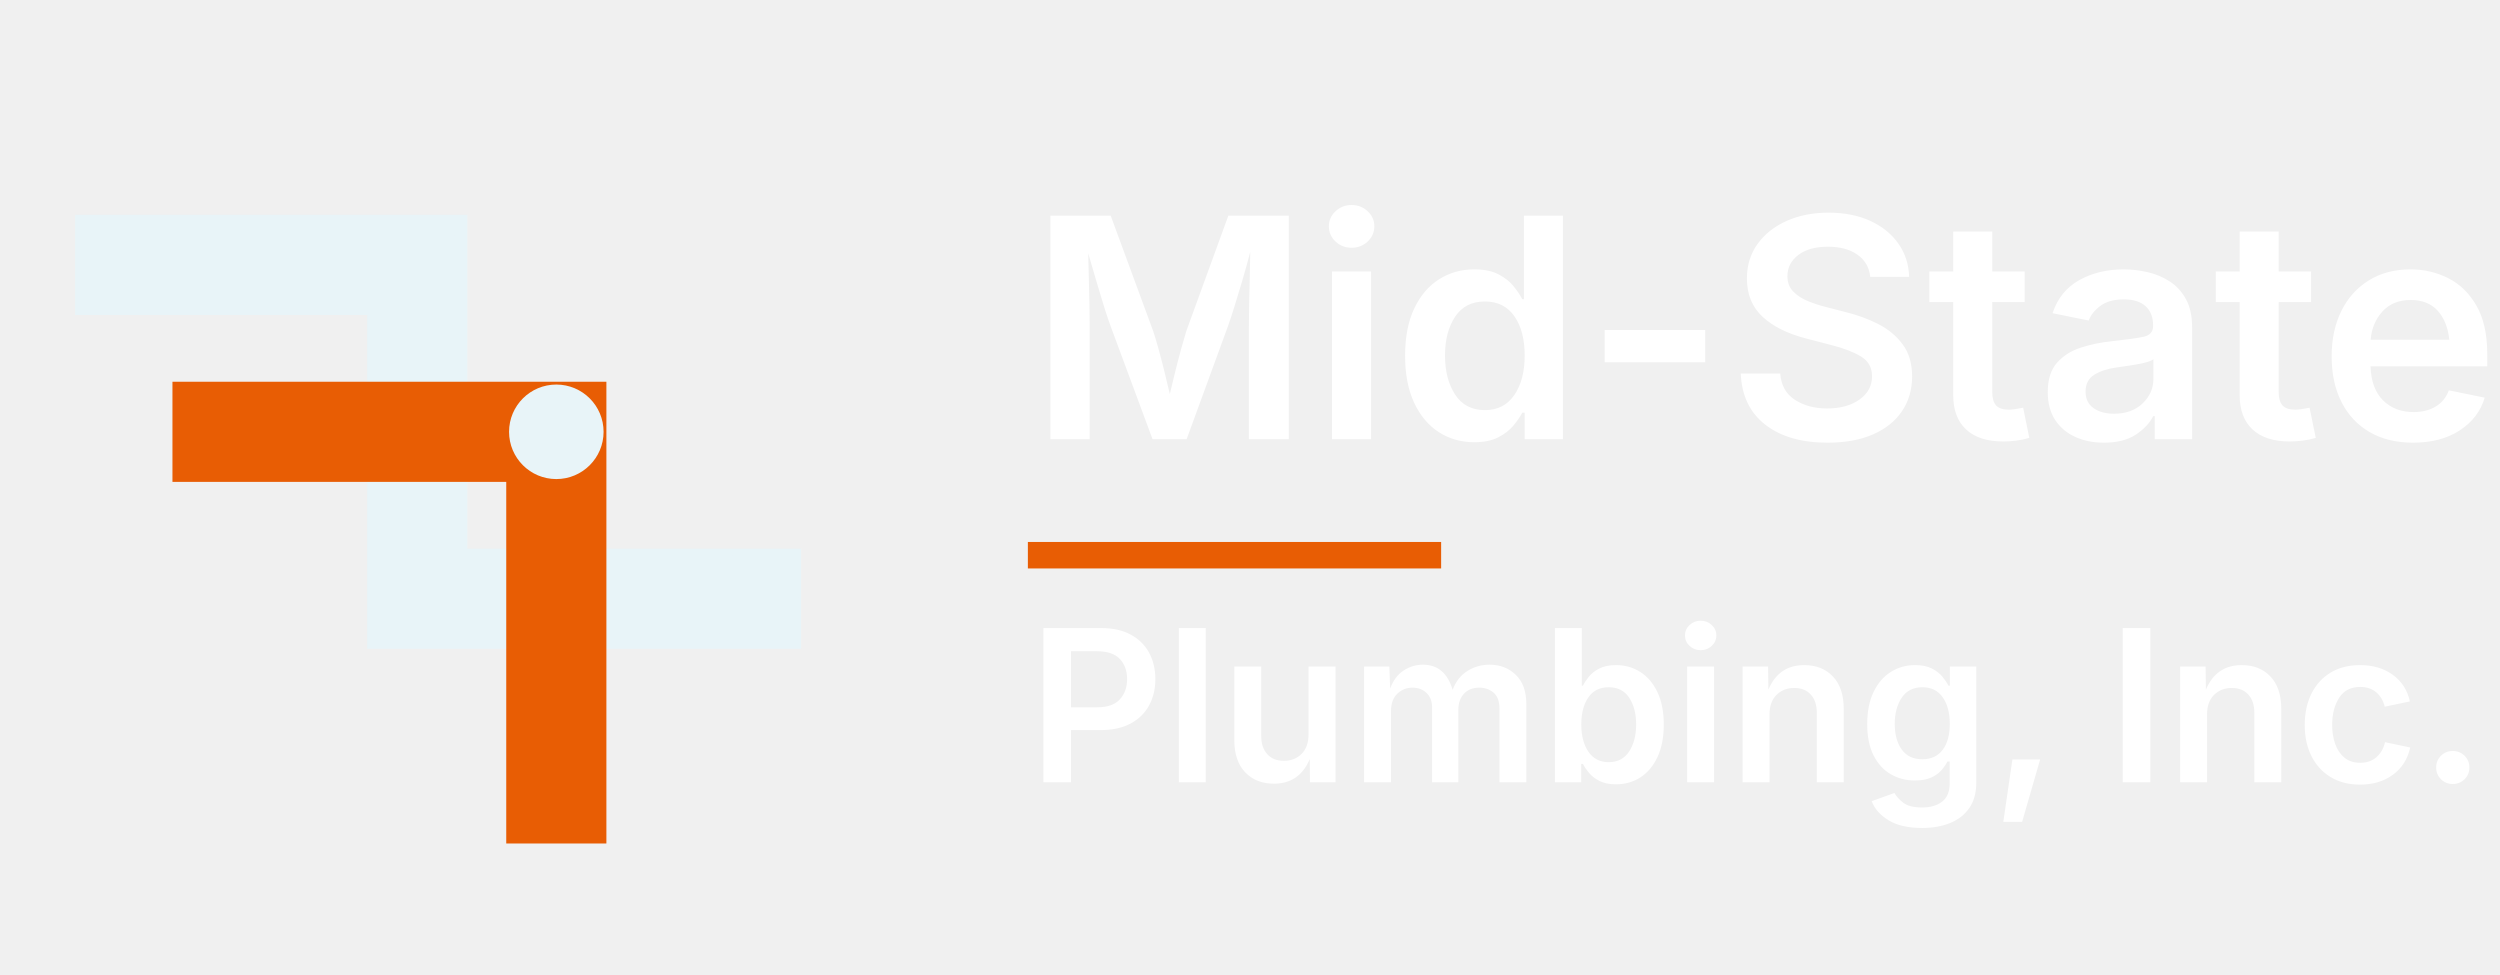
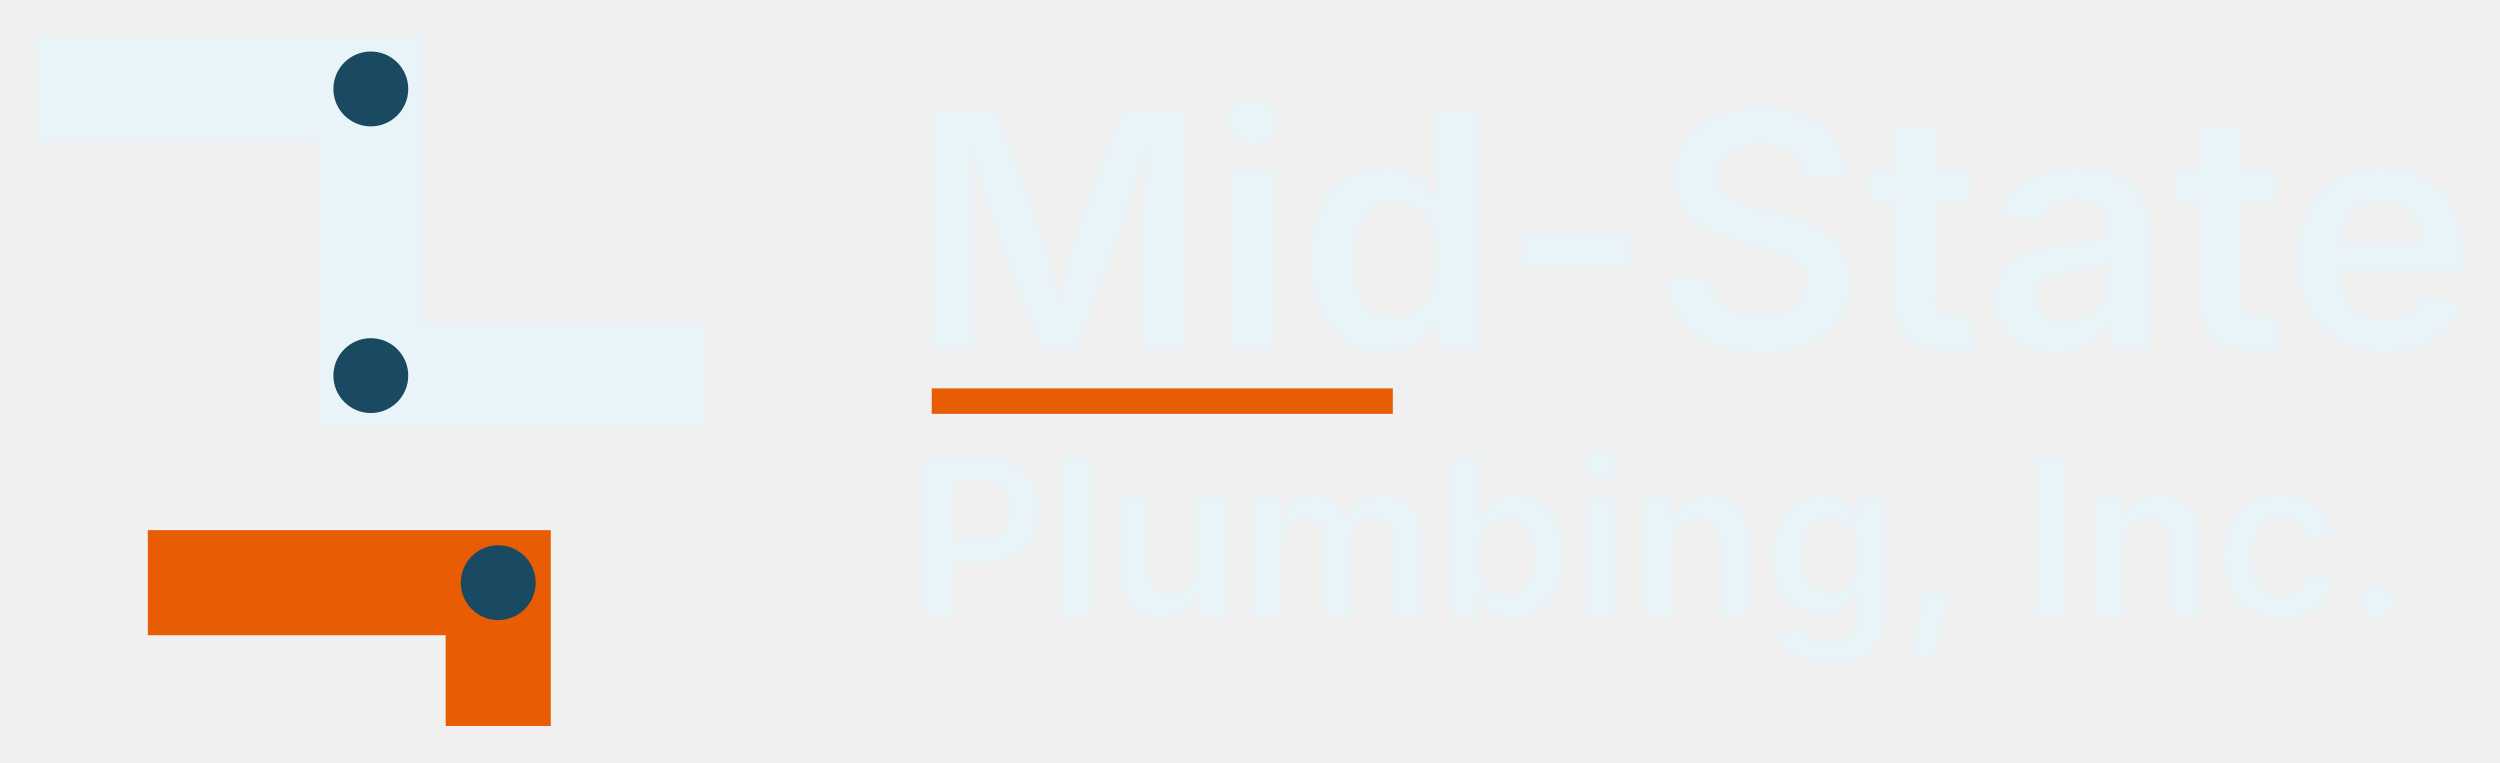
- <svg xmlns="http://www.w3.org/2000/svg" viewBox="0 0 471.85 184.00" role="img" aria-label="Mid-State Plumbing, Inc.">
-   <path fill="none" stroke="#e8f4f8" stroke-width="18.90" stroke-linejoin="miter" stroke-linecap="square" d="M 23.62 50.00 H 78.75 V 113.00 H 141.75" />
-   <path fill="none" stroke="#E85D04" stroke-width="18.90" stroke-linejoin="miter" stroke-linecap="square" d="M 42.00 81.50 H 105.00 V 149.75" />
-   <circle cx="78.75" cy="50.00" r="8.92" fill="#e8f4f8" />
-   <circle cx="105.00" cy="81.50" r="8.92" fill="#e8f4f8" />
-   <circle cx="141.75" cy="113.00" r="8.92" fill="#e8f4f8" />
-   <g transform="translate(194.00 26.71)">
-     <path fill="#ffffff" transform="translate(0.00 56.19)" d="M4.248 0.0V-42.197H15.633L23.647 -20.419Q24.072 -19.173 24.625 -17.176Q25.177 -15.18 25.743 -12.9Q26.31 -10.62 26.791 -8.524Q27.272 -10.592 27.839 -12.872Q28.405 -15.151 28.958 -17.148Q29.51 -19.145 29.906 -20.419L37.836 -42.197H49.249V0.0H41.716V-21.297Q41.716 -22.883 41.758 -25.219Q41.801 -27.556 41.872 -30.189Q41.942 -32.823 41.971 -35.344Q41.263 -32.625 40.47 -29.935Q39.677 -27.244 38.969 -24.979Q38.261 -22.713 37.751 -21.297L29.963 0.0H23.534L15.633 -21.297Q15.123 -22.656 14.429 -24.865Q13.735 -27.074 12.957 -29.736Q12.178 -32.398 11.385 -35.117Q11.441 -32.738 11.512 -30.147Q11.583 -27.556 11.625 -25.233Q11.668 -22.911 11.668 -21.297V0.0Z M57.405 0.0V-31.662H64.769V0.0ZM61.087 -36.137Q59.331 -36.137 58.071 -37.312Q56.811 -38.487 56.811 -40.187Q56.811 -41.857 58.071 -43.033Q59.331 -44.208 61.087 -44.208Q62.871 -44.208 64.131 -43.033Q65.392 -41.857 65.392 -40.187Q65.392 -38.487 64.131 -37.312Q62.871 -36.137 61.087 -36.137Z M84.253 0.566Q80.515 0.566 77.555 -1.345Q74.596 -3.257 72.896 -6.91Q71.197 -10.563 71.197 -15.774Q71.197 -21.042 72.925 -24.681Q74.652 -28.32 77.612 -30.189Q80.571 -32.059 84.225 -32.059Q87.057 -32.059 88.855 -31.11Q90.653 -30.161 91.701 -28.844Q92.749 -27.527 93.315 -26.423H93.627V-42.197H100.99V0.0H93.769V-5.013H93.315Q92.721 -3.88 91.645 -2.577Q90.568 -1.274 88.77 -0.354Q86.972 0.566 84.253 0.566ZM86.264 -5.494Q89.86 -5.494 91.814 -8.34Q93.769 -11.187 93.769 -15.803Q93.769 -20.419 91.829 -23.208Q89.889 -25.998 86.264 -25.998Q82.525 -25.998 80.628 -23.109Q78.73 -20.221 78.73 -15.803Q78.73 -11.356 80.642 -8.425Q82.554 -5.494 86.264 -5.494Z M127.838 -20.617V-14.528H108.863V-20.617Z M150.919 0.651Q143.556 0.651 139.18 -2.747Q134.805 -6.146 134.55 -12.404H141.998Q142.253 -9.062 144.773 -7.434Q147.294 -5.806 150.862 -5.806Q154.601 -5.806 156.965 -7.491Q159.33 -9.176 159.33 -11.895Q159.33 -14.358 157.234 -15.619Q155.139 -16.879 151.712 -17.757L146.926 -19.003Q141.63 -20.362 138.67 -23.109Q135.711 -25.856 135.711 -30.331Q135.711 -34.069 137.722 -36.859Q139.732 -39.648 143.216 -41.206Q146.699 -42.764 151.117 -42.764Q155.62 -42.764 159.004 -41.206Q162.389 -39.648 164.314 -36.901Q166.24 -34.154 166.325 -30.643H158.99Q158.707 -33.333 156.569 -34.834Q154.431 -36.335 151.004 -36.335Q147.436 -36.335 145.396 -34.763Q143.357 -33.191 143.357 -30.784Q143.357 -29.0 144.448 -27.881Q145.538 -26.763 147.195 -26.083Q148.852 -25.403 150.551 -24.979L154.487 -23.959Q157.603 -23.194 160.449 -21.764Q163.295 -20.334 165.093 -17.927Q166.892 -15.52 166.892 -11.838Q166.892 -8.128 164.994 -5.31Q163.097 -2.492 159.528 -0.92Q155.96 0.651 150.919 0.651Z M188.132 -31.662V-25.885H182.015V-8.921Q182.015 -7.193 182.737 -6.386Q183.459 -5.579 185.158 -5.579Q185.668 -5.579 186.489 -5.707Q187.311 -5.834 187.849 -5.947L189.01 -0.255Q187.792 0.113 186.518 0.269Q185.243 0.425 184.082 0.425Q179.522 0.425 177.087 -1.841Q174.651 -4.106 174.651 -8.298V-25.885H170.148V-31.662H174.651V-39.195H182.015V-31.662Z M203.085 0.651Q200.083 0.651 197.676 -0.439Q195.269 -1.529 193.881 -3.653Q192.493 -5.777 192.493 -8.893Q192.493 -12.461 194.235 -14.429Q195.977 -16.397 198.738 -17.29Q201.499 -18.182 204.558 -18.493Q208.692 -18.946 210.533 -19.329Q212.374 -19.711 212.374 -21.354V-21.495Q212.374 -23.817 210.958 -25.106Q209.542 -26.395 206.852 -26.395Q204.076 -26.395 202.434 -25.177Q200.791 -23.959 200.225 -22.401L193.399 -23.789Q194.787 -27.98 198.426 -30.02Q202.065 -32.059 206.823 -32.059Q209.061 -32.059 211.34 -31.535Q213.62 -31.011 215.518 -29.779Q217.415 -28.547 218.576 -26.437Q219.737 -24.327 219.737 -21.155V0.0H212.686V-4.361H212.402Q211.354 -2.322 209.061 -0.835Q206.767 0.651 203.085 0.651ZM204.982 -4.814Q208.381 -4.814 210.406 -6.769Q212.431 -8.723 212.431 -11.356V-15.095Q211.921 -14.698 210.618 -14.401Q209.315 -14.104 207.857 -13.891Q206.398 -13.679 205.436 -13.537Q202.943 -13.197 201.287 -12.178Q199.63 -11.158 199.63 -8.978Q199.63 -6.938 201.131 -5.876Q202.632 -4.814 204.982 -4.814Z M242.195 -31.662V-25.885H236.078V-8.921Q236.078 -7.193 236.8 -6.386Q237.522 -5.579 239.222 -5.579Q239.731 -5.579 240.553 -5.707Q241.374 -5.834 241.912 -5.947L243.073 -0.255Q241.855 0.113 240.581 0.269Q239.307 0.425 238.146 0.425Q233.586 0.425 231.15 -1.841Q228.715 -4.106 228.715 -8.298V-25.885H224.212V-31.662H228.715V-39.195H236.078V-31.662Z M261.453 0.651Q256.667 0.651 253.226 -1.359Q249.785 -3.37 247.93 -7.023Q246.075 -10.677 246.075 -15.633Q246.075 -20.504 247.902 -24.2Q249.729 -27.896 253.084 -29.977Q256.44 -32.059 260.972 -32.059Q264.823 -32.059 268.123 -30.374Q271.422 -28.688 273.433 -25.163Q275.443 -21.637 275.443 -16.086V-13.764H253.41Q253.552 -9.544 255.775 -7.335Q257.998 -5.126 261.538 -5.126Q263.974 -5.126 265.715 -6.174Q267.457 -7.222 268.193 -9.232L274.962 -7.845Q273.829 -4.021 270.275 -1.685Q266.721 0.651 261.453 0.651ZM253.438 -18.776H268.278Q267.938 -22.175 266.112 -24.228Q264.285 -26.281 261.0 -26.281Q257.63 -26.281 255.662 -24.115Q253.693 -21.948 253.438 -18.776Z" />
-     <rect x="0.00" y="75.58" width="78.00" height="5" fill="#E85D04" />
-     <path fill="#ffffff" transform="translate(0.00 120.93)" d="M2.93 0.0V-29.102H13.809Q17.148 -29.102 19.434 -27.852Q21.719 -26.602 22.891 -24.424Q24.062 -22.246 24.062 -19.473Q24.062 -16.68 22.881 -14.502Q21.699 -12.324 19.395 -11.084Q17.09 -9.844 13.73 -9.844H8.145V0.0ZM8.145 -14.141H13.047Q15.996 -14.141 17.363 -15.645Q18.73 -17.148 18.73 -19.473Q18.73 -21.797 17.363 -23.262Q15.996 -24.727 13.008 -24.727H8.145Z M33.574 -29.102V0.0H28.496V-29.102Z M46.445 0.273Q43.066 0.273 41.016 -1.875Q38.965 -4.023 38.965 -7.949V-21.836H44.043V-8.73Q44.043 -6.543 45.186 -5.293Q46.328 -4.043 48.32 -4.043Q50.352 -4.043 51.66 -5.352Q52.969 -6.66 52.969 -9.043V-21.836H58.066V0.0H53.242L53.203 -4.375Q51.25 0.273 46.445 0.273Z M63.457 0.0V-21.836H68.223L68.379 -17.676Q69.238 -20.0 70.928 -21.094Q72.617 -22.188 74.57 -22.188Q78.75 -22.188 80.176 -17.441Q81.055 -19.805 82.949 -20.996Q84.844 -22.188 87.148 -22.188Q90.098 -22.188 92.09 -20.273Q94.082 -18.359 94.082 -14.727V0.0H89.004V-13.945Q89.004 -15.977 87.891 -16.914Q86.777 -17.852 85.215 -17.852Q83.359 -17.852 82.305 -16.699Q81.25 -15.547 81.25 -13.711V0.0H76.289V-14.18Q76.289 -15.84 75.254 -16.846Q74.219 -17.852 72.598 -17.852Q70.918 -17.852 69.727 -16.709Q68.535 -15.566 68.535 -13.379V0.0Z M110.996 0.391Q109.121 0.391 107.881 -0.244Q106.641 -0.879 105.898 -1.777Q105.156 -2.676 104.766 -3.457H104.434V0.0H99.473V-29.102H104.551V-18.223H104.766Q105.137 -18.984 105.859 -19.893Q106.582 -20.801 107.832 -21.455Q109.082 -22.109 111.016 -22.109Q113.535 -22.109 115.576 -20.82Q117.617 -19.531 118.818 -17.021Q120.02 -14.512 120.02 -10.879Q120.02 -7.285 118.838 -4.766Q117.656 -2.246 115.625 -0.928Q113.594 0.391 110.996 0.391ZM109.629 -3.789Q112.168 -3.789 113.486 -5.811Q114.805 -7.832 114.805 -10.898Q114.805 -13.945 113.506 -15.938Q112.207 -17.93 109.629 -17.93Q107.109 -17.93 105.781 -16.006Q104.453 -14.082 104.453 -10.898Q104.453 -7.715 105.801 -5.752Q107.148 -3.789 109.629 -3.789Z M124.434 0.0V-21.836H129.512V0.0ZM126.973 -24.922Q125.762 -24.922 124.893 -25.732Q124.023 -26.543 124.023 -27.715Q124.023 -28.867 124.893 -29.678Q125.762 -30.488 126.973 -30.488Q128.203 -30.488 129.072 -29.678Q129.941 -28.867 129.941 -27.715Q129.941 -26.543 129.072 -25.732Q128.203 -24.922 126.973 -24.922Z M139.98 -12.793V0.0H134.902V-21.836H139.707L139.766 -17.48Q141.719 -22.109 146.523 -22.109Q149.902 -22.109 151.943 -19.961Q153.984 -17.812 153.984 -13.887V0.0H148.906V-13.105Q148.906 -15.293 147.773 -16.543Q146.641 -17.793 144.648 -17.793Q142.617 -17.793 141.299 -16.484Q139.98 -15.176 139.98 -12.793Z M168.789 8.633Q164.844 8.633 162.461 7.188Q160.078 5.742 159.258 3.574L163.555 2.031Q164.062 2.969 165.225 3.867Q166.387 4.766 168.77 4.766Q171.133 4.766 172.559 3.662Q173.984 2.559 173.984 0.215V-3.906H173.555Q173.164 -3.125 172.441 -2.285Q171.719 -1.445 170.508 -0.889Q169.297 -0.332 167.402 -0.332Q164.902 -0.332 162.861 -1.514Q160.82 -2.695 159.619 -5.059Q158.418 -7.422 158.418 -10.977Q158.418 -14.551 159.619 -17.041Q160.82 -19.531 162.871 -20.82Q164.922 -22.109 167.441 -22.109Q169.375 -22.109 170.625 -21.465Q171.875 -20.82 172.617 -19.912Q173.359 -19.004 173.75 -18.223H174.023V-21.836H179.004V0.059Q179.004 2.988 177.676 4.883Q176.348 6.777 174.043 7.705Q171.738 8.633 168.789 8.633ZM168.828 -4.336Q171.309 -4.336 172.656 -6.113Q174.004 -7.891 174.004 -11.016Q174.004 -14.121 172.676 -16.025Q171.348 -17.93 168.828 -17.93Q166.25 -17.93 164.932 -15.957Q163.613 -13.984 163.613 -11.016Q163.613 -7.988 164.941 -6.162Q166.27 -4.336 168.828 -4.336Z M184.102 7.48 185.82 -4.297H191.055L187.656 7.48Z M211.855 -29.102V0.0H206.641V-29.102Z M222.559 -12.793V0.0H217.48V-21.836H222.285L222.344 -17.48Q224.297 -22.109 229.102 -22.109Q232.48 -22.109 234.521 -19.961Q236.562 -17.812 236.562 -13.887V0.0H231.484V-13.105Q231.484 -15.293 230.352 -16.543Q229.219 -17.793 227.227 -17.793Q225.195 -17.793 223.877 -16.484Q222.559 -15.176 222.559 -12.793Z M251.426 0.449Q248.242 0.449 245.898 -0.967Q243.555 -2.383 242.275 -4.912Q240.996 -7.441 240.996 -10.801Q240.996 -14.199 242.275 -16.748Q243.555 -19.297 245.898 -20.703Q248.242 -22.109 251.426 -22.109Q255.078 -22.109 257.607 -20.283Q260.137 -18.457 260.84 -15.254L256.094 -14.258Q255.684 -15.957 254.492 -16.973Q253.301 -17.988 251.465 -17.988Q248.809 -17.988 247.49 -15.938Q246.172 -13.887 246.172 -10.82Q246.172 -8.809 246.758 -7.188Q247.344 -5.566 248.516 -4.619Q249.688 -3.672 251.465 -3.672Q253.34 -3.672 254.541 -4.736Q255.742 -5.801 256.152 -7.559L260.898 -6.562Q260.195 -3.301 257.656 -1.426Q255.117 0.449 251.426 0.449Z M268.926 0.332Q267.617 0.332 266.709 -0.566Q265.801 -1.465 265.801 -2.793Q265.801 -4.102 266.709 -5.0Q267.617 -5.898 268.926 -5.898Q270.254 -5.898 271.162 -5.0Q272.07 -4.102 272.07 -2.793Q272.07 -1.465 271.162 -0.566Q270.254 0.332 268.926 0.332Z" />
+ <svg xmlns="http://www.w3.org/2000/svg" viewBox="0 0 412.06 125.66" role="img" aria-label="Mid-State Plumbing, Inc.">
+   <g transform="translate(-22.88 -21.04)">
+     <path fill="none" stroke="#e8f4f8" stroke-width="17.32" stroke-linejoin="miter" stroke-linecap="butt" d="M 28.88 35.70 L 84.00 35.70 L 84.00 82.95 L 139.12 82.95" />
+     <path fill="none" stroke="#E85D04" stroke-width="17.32" stroke-linejoin="miter" stroke-linecap="butt" d="M 47.25 117.08 L 105.00 117.08 L 105.00 140.70" />
+     <circle cx="84.00" cy="35.70" r="6.17" fill="#1a4a61" />
+     <circle cx="84.00" cy="82.95" r="6.17" fill="#1a4a61" />
+     <circle cx="105.00" cy="117.08" r="6.17" fill="#1a4a61" />
+   </g>
+   <g transform="translate(149.61 16.34)">
+     <path fill="#e8f4f8" transform="translate(0 41.16)" d="M3.955 0.0V-39.287H14.555L22.017 -19.011Q22.412 -17.851 22.926 -15.992Q23.44 -14.133 23.968 -12.01Q24.495 -9.888 24.943 -7.937Q25.392 -9.861 25.919 -11.984Q26.446 -14.106 26.96 -15.965Q27.475 -17.824 27.844 -19.011L35.227 -39.287H45.853V0.0H38.839V-19.828Q38.839 -21.305 38.878 -23.48Q38.918 -25.655 38.984 -28.107Q39.05 -30.56 39.076 -32.906Q38.417 -30.375 37.679 -27.87Q36.94 -25.365 36.281 -23.256Q35.622 -21.146 35.147 -19.828L27.896 0.0H21.911L14.555 -19.828Q14.08 -21.094 13.434 -23.15Q12.788 -25.207 12.063 -27.686Q11.338 -30.164 10.6 -32.695Q10.652 -30.48 10.718 -28.068Q10.784 -25.655 10.824 -23.493Q10.863 -21.331 10.863 -19.828V0.0Z M53.446 0.0V-29.479H60.302V0.0ZM56.874 -33.645Q55.239 -33.645 54.066 -34.739Q52.893 -35.833 52.893 -37.415Q52.893 -38.971 54.066 -40.065Q55.239 -41.159 56.874 -41.159Q58.535 -41.159 59.708 -40.065Q60.882 -38.971 60.882 -37.415Q60.882 -35.833 59.708 -34.739Q58.535 -33.645 56.874 -33.645Z M78.442 0.527Q74.962 0.527 72.207 -1.252Q69.451 -3.032 67.869 -6.434Q66.287 -9.835 66.287 -14.687Q66.287 -19.591 67.896 -22.979Q69.504 -26.367 72.259 -28.107Q75.015 -29.848 78.416 -29.848Q81.053 -29.848 82.727 -28.964Q84.401 -28.081 85.377 -26.855Q86.353 -25.629 86.88 -24.601H87.17V-39.287H94.025V0.0H87.302V-4.667H86.88Q86.326 -3.612 85.324 -2.399Q84.322 -1.187 82.648 -0.33Q80.974 0.527 78.442 0.527ZM80.314 -5.115Q83.663 -5.115 85.482 -7.765Q87.302 -10.415 87.302 -14.713Q87.302 -19.011 85.496 -21.608Q83.689 -24.205 80.314 -24.205Q76.834 -24.205 75.067 -21.516Q73.301 -18.826 73.301 -14.713Q73.301 -10.573 75.081 -7.844Q76.86 -5.115 80.314 -5.115Z M119.021 -19.195V-13.526H101.355V-19.195Z M140.511 0.606Q133.655 0.606 129.582 -2.558Q125.508 -5.722 125.271 -11.549H132.205Q132.442 -8.438 134.789 -6.921Q137.136 -5.405 140.458 -5.405Q143.938 -5.405 146.14 -6.974Q148.342 -8.543 148.342 -11.074Q148.342 -13.368 146.391 -14.542Q144.439 -15.715 141.249 -16.532L136.793 -17.692Q131.862 -18.958 129.107 -21.516Q126.352 -24.073 126.352 -28.239Q126.352 -31.72 128.224 -34.317Q130.096 -36.914 133.339 -38.364Q136.582 -39.814 140.695 -39.814Q144.888 -39.814 148.039 -38.364Q151.189 -36.914 152.982 -34.356Q154.775 -31.799 154.854 -28.529H148.025Q147.762 -31.034 145.771 -32.432Q143.78 -33.829 140.59 -33.829Q137.268 -33.829 135.369 -32.366Q133.471 -30.902 133.471 -28.661Q133.471 -27.0 134.486 -25.958Q135.501 -24.917 137.043 -24.284Q138.586 -23.651 140.168 -23.256L143.833 -22.307Q146.733 -21.595 149.383 -20.263Q152.033 -18.932 153.708 -16.69Q155.382 -14.449 155.382 -11.021Q155.382 -7.567 153.615 -4.944Q151.849 -2.32 148.526 -0.857Q145.204 0.606 140.511 0.606Z M175.157 -29.479V-24.1H169.462V-8.306Q169.462 -6.697 170.134 -5.946Q170.807 -5.194 172.389 -5.194Q172.863 -5.194 173.628 -5.313Q174.393 -5.432 174.894 -5.537L175.975 -0.237Q174.841 0.105 173.654 0.25Q172.468 0.396 171.387 0.396Q167.142 0.396 164.874 -1.714Q162.606 -3.823 162.606 -7.726V-24.1H158.414V-29.479H162.606V-36.492H169.462V-29.479Z M189.079 0.606Q186.284 0.606 184.043 -0.409Q181.802 -1.424 180.51 -3.401Q179.218 -5.379 179.218 -8.279Q179.218 -11.602 180.839 -13.434Q182.461 -15.267 185.032 -16.097Q187.603 -16.928 190.45 -17.218Q194.3 -17.64 196.014 -17.996Q197.728 -18.352 197.728 -19.881V-20.013Q197.728 -22.175 196.409 -23.375Q195.091 -24.574 192.586 -24.574Q190.002 -24.574 188.473 -23.44Q186.943 -22.307 186.416 -20.856L180.062 -22.148Q181.354 -26.051 184.742 -27.949Q188.13 -29.848 192.56 -29.848Q194.643 -29.848 196.765 -29.36Q198.888 -28.872 200.654 -27.725Q202.421 -26.578 203.502 -24.614Q204.583 -22.649 204.583 -19.696V0.0H198.018V-4.061H197.754Q196.778 -2.162 194.643 -0.778Q192.507 0.606 189.079 0.606ZM190.846 -4.482Q194.01 -4.482 195.895 -6.302Q197.78 -8.121 197.78 -10.573V-14.054Q197.306 -13.685 196.093 -13.408Q194.88 -13.131 193.522 -12.933Q192.164 -12.735 191.268 -12.604Q188.947 -12.287 187.405 -11.338Q185.862 -10.389 185.862 -8.358Q185.862 -6.46 187.26 -5.471Q188.657 -4.482 190.846 -4.482Z M225.492 -29.479V-24.1H219.797V-8.306Q219.797 -6.697 220.469 -5.946Q221.142 -5.194 222.724 -5.194Q223.198 -5.194 223.963 -5.313Q224.728 -5.432 225.229 -5.537L226.31 -0.237Q225.176 0.105 223.989 0.25Q222.803 0.396 221.722 0.396Q217.477 0.396 215.209 -1.714Q212.941 -3.823 212.941 -7.726V-24.1H208.749V-29.479H212.941V-36.492H219.797V-29.479Z M243.422 0.606Q238.966 0.606 235.762 -1.266Q232.559 -3.138 230.832 -6.539Q229.104 -9.94 229.104 -14.555Q229.104 -19.09 230.805 -22.531Q232.506 -25.972 235.63 -27.91Q238.755 -29.848 242.974 -29.848Q246.56 -29.848 249.631 -28.279Q252.703 -26.71 254.575 -23.427Q256.447 -20.145 256.447 -14.977V-12.814H235.934Q236.065 -8.886 238.135 -6.829Q240.205 -4.772 243.501 -4.772Q245.769 -4.772 247.39 -5.748Q249.012 -6.724 249.697 -8.596L255.999 -7.304Q254.944 -3.744 251.635 -1.569Q248.326 0.606 243.422 0.606ZM235.96 -17.481H249.776Q249.46 -20.646 247.759 -22.557Q246.059 -24.469 243.0 -24.469Q239.862 -24.469 238.03 -22.452Q236.197 -20.435 235.96 -17.481Z" />
+     <rect x="3.96" y="47.67" width="76.00" height="4.20" fill="#E85D04" />
+     <path fill="#e8f4f8" transform="translate(0 85.21)" d="M2.637 0.0V-26.191H12.428Q15.434 -26.191 17.49 -25.066Q19.547 -23.941 20.602 -21.981Q21.656 -20.021 21.656 -17.525Q21.656 -15.012 20.593 -13.052Q19.529 -11.092 17.455 -9.976Q15.381 -8.859 12.357 -8.859H7.33V0.0ZM7.33 -12.727H11.742Q14.396 -12.727 15.627 -14.08Q16.857 -15.434 16.857 -17.525Q16.857 -19.617 15.627 -20.936Q14.396 -22.254 11.707 -22.254H7.33Z M30.217 -26.191V0.0H25.646V-26.191Z M41.801 0.246Q38.76 0.246 36.914 -1.688Q35.068 -3.621 35.068 -7.154V-19.652H39.639V-7.857Q39.639 -5.889 40.667 -4.764Q41.695 -3.639 43.488 -3.639Q45.316 -3.639 46.494 -4.816Q47.672 -5.994 47.672 -8.139V-19.652H52.26V0.0H47.918L47.883 -3.938Q46.125 0.246 41.801 0.246Z M57.111 0.0V-19.652H61.4L61.541 -15.908Q62.314 -18.0 63.835 -18.984Q65.355 -19.969 67.113 -19.969Q70.875 -19.969 72.158 -15.697Q72.949 -17.824 74.654 -18.896Q76.359 -19.969 78.434 -19.969Q81.088 -19.969 82.881 -18.246Q84.674 -16.523 84.674 -13.254V0.0H80.104V-12.551Q80.104 -14.379 79.102 -15.223Q78.1 -16.066 76.693 -16.066Q75.023 -16.066 74.074 -15.029Q73.125 -13.992 73.125 -12.34V0.0H68.66V-12.762Q68.66 -14.256 67.729 -15.161Q66.797 -16.066 65.338 -16.066Q63.826 -16.066 62.754 -15.038Q61.682 -14.01 61.682 -12.041V0.0Z M99.896 0.352Q98.209 0.352 97.093 -0.22Q95.977 -0.791 95.309 -1.6Q94.641 -2.408 94.289 -3.111H93.99V0.0H89.525V-26.191H94.096V-16.4H94.289Q94.623 -17.086 95.273 -17.903Q95.924 -18.721 97.049 -19.31Q98.174 -19.898 99.914 -19.898Q102.182 -19.898 104.019 -18.738Q105.855 -17.578 106.937 -15.319Q108.018 -13.061 108.018 -9.791Q108.018 -6.557 106.954 -4.289Q105.891 -2.021 104.062 -0.835Q102.234 0.352 99.896 0.352ZM98.666 -3.41Q100.951 -3.41 102.138 -5.229Q103.324 -7.049 103.324 -9.809Q103.324 -12.551 102.155 -14.344Q100.986 -16.137 98.666 -16.137Q96.398 -16.137 95.203 -14.405Q94.008 -12.674 94.008 -9.809Q94.008 -6.943 95.221 -5.177Q96.434 -3.41 98.666 -3.41Z M111.99 0.0V-19.652H116.561V0.0ZM114.275 -22.43Q113.186 -22.43 112.403 -23.159Q111.621 -23.889 111.621 -24.943Q111.621 -25.98 112.403 -26.71Q113.186 -27.439 114.275 -27.439Q115.383 -27.439 116.165 -26.71Q116.947 -25.98 116.947 -24.943Q116.947 -23.889 116.165 -23.159Q115.383 -22.43 114.275 -22.43Z M125.982 -11.514V0.0H121.412V-19.652H125.736L125.789 -15.732Q127.547 -19.898 131.871 -19.898Q134.912 -19.898 136.749 -17.965Q138.586 -16.031 138.586 -12.498V0.0H134.016V-11.795Q134.016 -13.764 132.996 -14.889Q131.977 -16.014 130.184 -16.014Q128.355 -16.014 127.169 -14.836Q125.982 -13.658 125.982 -11.514Z M151.91 7.77Q148.359 7.77 146.215 6.469Q144.07 5.168 143.332 3.217L147.199 1.828Q147.656 2.672 148.702 3.48Q149.748 4.289 151.893 4.289Q154.02 4.289 155.303 3.296Q156.586 2.303 156.586 0.193V-3.516H156.199Q155.848 -2.812 155.197 -2.057Q154.547 -1.301 153.457 -0.8Q152.367 -0.299 150.662 -0.299Q148.412 -0.299 146.575 -1.362Q144.738 -2.426 143.657 -4.553Q142.576 -6.68 142.576 -9.879Q142.576 -13.096 143.657 -15.337Q144.738 -17.578 146.584 -18.738Q148.43 -19.898 150.697 -19.898Q152.438 -19.898 153.562 -19.318Q154.688 -18.738 155.355 -17.921Q156.023 -17.104 156.375 -16.4H156.621V-19.652H161.104V0.053Q161.104 2.689 159.908 4.395Q158.713 6.1 156.639 6.935Q154.564 7.77 151.91 7.77ZM151.945 -3.902Q154.178 -3.902 155.391 -5.502Q156.604 -7.102 156.604 -9.914Q156.604 -12.709 155.408 -14.423Q154.213 -16.137 151.945 -16.137Q149.625 -16.137 148.438 -14.361Q147.252 -12.586 147.252 -9.914Q147.252 -7.189 148.447 -5.546Q149.643 -3.902 151.945 -3.902Z M165.691 6.732 167.238 -3.867H171.949L168.891 6.732Z M190.67 -26.191V0.0H185.977V-26.191Z M200.303 -11.514V0.0H195.732V-19.652H200.057L200.109 -15.732Q201.867 -19.898 206.191 -19.898Q209.232 -19.898 211.069 -17.965Q212.906 -16.031 212.906 -12.498V0.0H208.336V-11.795Q208.336 -13.764 207.316 -14.889Q206.297 -16.014 204.504 -16.014Q202.676 -16.014 201.489 -14.836Q200.303 -13.658 200.303 -11.514Z M226.283 0.404Q223.418 0.404 221.309 -0.87Q219.199 -2.145 218.048 -4.421Q216.896 -6.697 216.896 -9.721Q216.896 -12.779 218.048 -15.073Q219.199 -17.367 221.309 -18.633Q223.418 -19.898 226.283 -19.898Q229.57 -19.898 231.847 -18.255Q234.123 -16.611 234.756 -13.729L230.484 -12.832Q230.115 -14.361 229.043 -15.275Q227.971 -16.189 226.318 -16.189Q223.928 -16.189 222.741 -14.344Q221.555 -12.498 221.555 -9.738Q221.555 -7.928 222.082 -6.469Q222.609 -5.01 223.664 -4.157Q224.719 -3.305 226.318 -3.305Q228.006 -3.305 229.087 -4.263Q230.168 -5.221 230.537 -6.803L234.809 -5.906Q234.176 -2.971 231.891 -1.283Q229.605 0.404 226.283 0.404Z M242.033 0.299Q240.855 0.299 240.038 -0.51Q239.221 -1.318 239.221 -2.514Q239.221 -3.691 240.038 -4.5Q240.855 -5.309 242.033 -5.309Q243.229 -5.309 244.046 -4.5Q244.863 -3.691 244.863 -2.514Q244.863 -1.318 244.046 -0.51Q243.229 0.299 242.033 0.299Z" />
  </g>
</svg>
